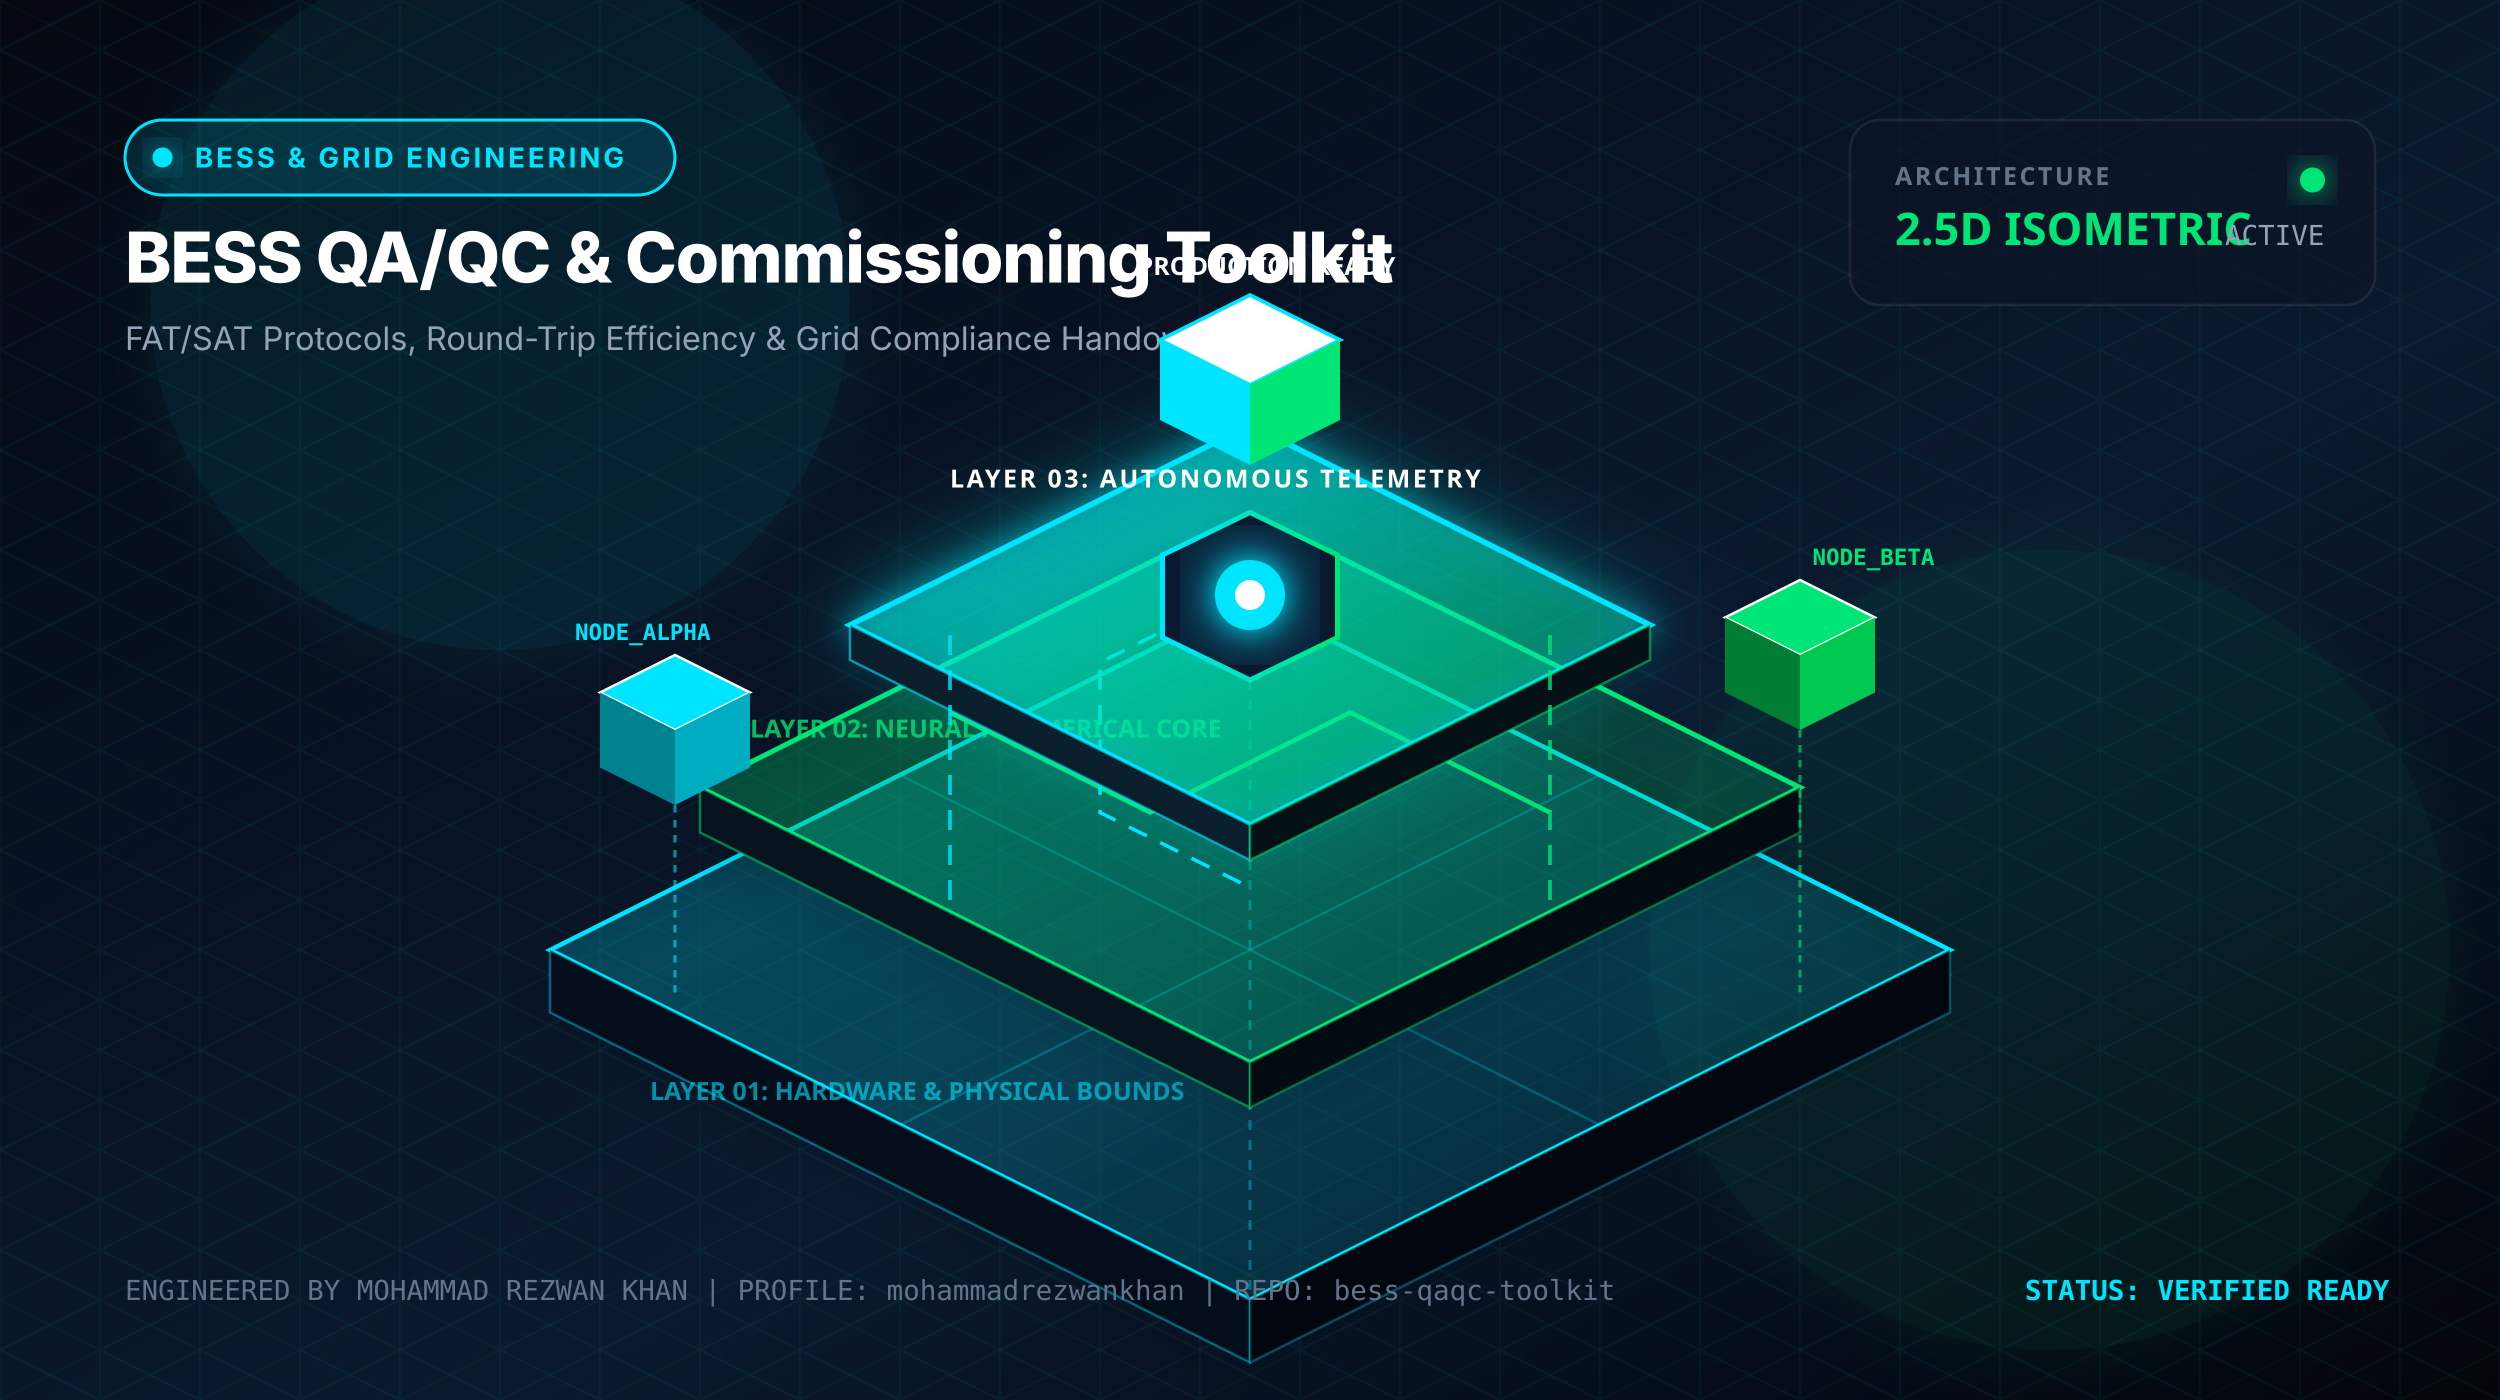
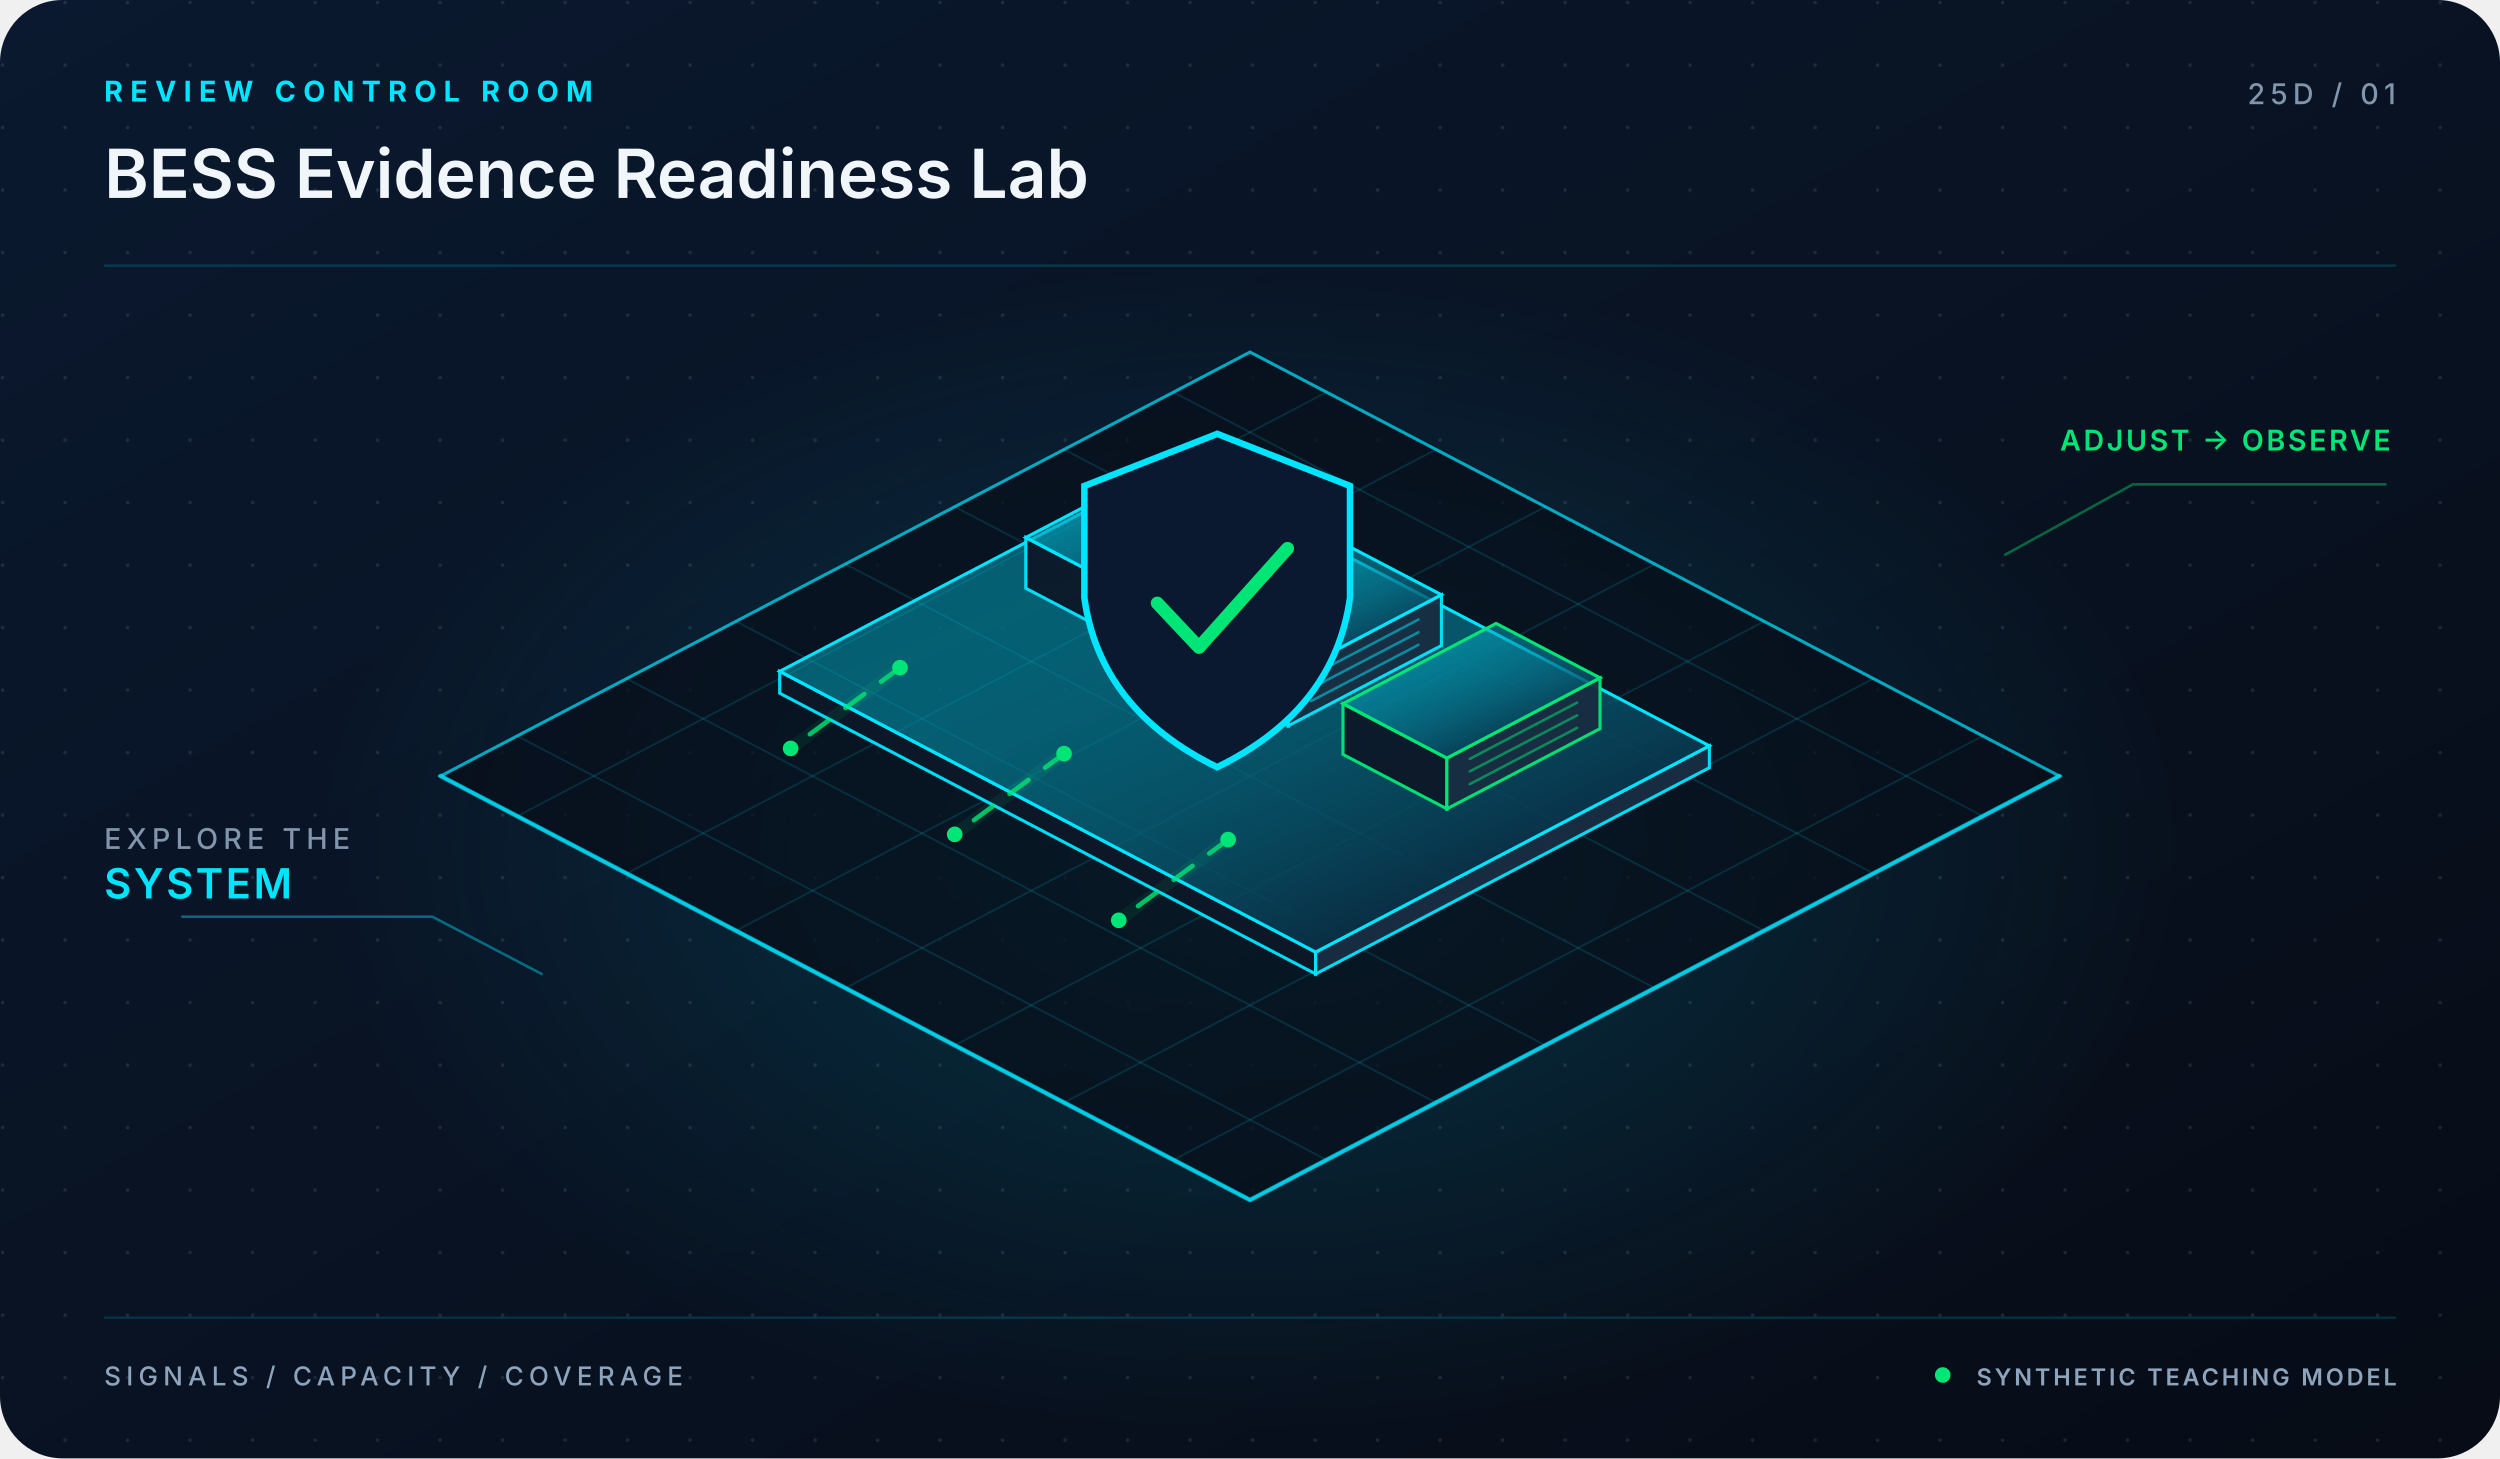
- <svg xmlns="http://www.w3.org/2000/svg" viewBox="0 0 1000 560" width="100%" height="100%">
+ <svg xmlns="http://www.w3.org/2000/svg" width="960" height="560" viewBox="0 0 960 560" role="img" aria-labelledby="h-bess-qaqc-toolkit-title h-bess-qaqc-toolkit-desc">
  <defs>
-     <linearGradient id="bgGrad" x1="0%" y1="0%" x2="100%" y2="100%">
-       <stop offset="0%" stop-color="#050811" />
-       <stop offset="60%" stop-color="#0A192F" />
-       <stop offset="100%" stop-color="#03050a" />
+     <linearGradient id="h-bess-qaqc-toolkit-bg" x2="1" y2="1">
+       <stop stop-color="#0A192F" />
+       <stop offset="1" stop-color="#070C16" />
    </linearGradient>
-     <linearGradient id="primaryGrad" x1="0%" y1="0%" x2="100%" y2="0%">
-       <stop offset="0%" stop-color="#00E5FF" />
-       <stop offset="100%" stop-color="#00E676" />
+     <linearGradient id="h-bess-qaqc-toolkit-top" x2="0.8" y2="1">
+       <stop stop-color="#00E5FF" stop-opacity=".3" />
+       <stop offset="1" stop-color="#0A192F" />
    </linearGradient>
-     <linearGradient id="tier1Grad" x1="0%" y1="0%" x2="100%" y2="100%">
-       <stop offset="0%" stop-color="#00E5FF" stop-opacity="0.25" />
-       <stop offset="100%" stop-color="#00E5FF" stop-opacity="0.05" />
-     </linearGradient>
-     <linearGradient id="tier2Grad" x1="0%" y1="0%" x2="100%" y2="100%">
-       <stop offset="0%" stop-color="#00E676" stop-opacity="0.30" />
-       <stop offset="100%" stop-color="#00E676" stop-opacity="0.08" />
-     </linearGradient>
-     <linearGradient id="tier3Grad" x1="0%" y1="0%" x2="100%" y2="100%">
-       <stop offset="0%" stop-color="#00E5FF" stop-opacity="0.45" />
-       <stop offset="100%" stop-color="#00E676" stop-opacity="0.15" />
-     </linearGradient>
-     <filter id="ambientGlow" x="-30%" y="-30%" width="160%" height="160%">
-       <feGaussianBlur stdDeviation="12" result="blur" />
-       <feComposite in="SourceGraphic" in2="blur" operator="over" />
-     </filter>
-     <filter id="intenseGlow" x="-50%" y="-50%" width="200%" height="200%">
-       <feGaussianBlur stdDeviation="6" result="blur1" />
-       <feGaussianBlur stdDeviation="18" result="blur2" />
-       <feMerge>
-         <feMergeNode in="blur2" />
-         <feMergeNode in="blur1" />
-         <feMergeNode in="SourceGraphic" />
-       </feMerge>
-     </filter>
-     <filter id="dropShadow" x="-20%" y="-20%" width="140%" height="140%">
-       <feDropShadow dx="0" dy="16" stdDeviation="14" flood-color="#000000" flood-opacity="0.75" />
-     </filter>
-     <pattern id="isoGrid" width="40" height="40" patternUnits="userSpaceOnUse">
-       <path d="M 40 0 L 0 20 L 40 40 Z" fill="none" stroke="#00E5FF" stroke-opacity="0.05" stroke-width="1" />
-       <path d="M 0 0 L 40 20 L 0 40 Z" fill="none" stroke="#00E676" stroke-opacity="0.04" stroke-width="1" />
+     <radialGradient id="h-bess-qaqc-toolkit-halo">
+       <stop stop-color="#00E5FF" stop-opacity=".16" />
+       <stop offset="1" stop-color="#00E5FF" stop-opacity="0" />
+     </radialGradient>
+     <pattern id="h-bess-qaqc-toolkit-dots" width="24" height="24" patternUnits="userSpaceOnUse">
+       <circle cx="1" cy="1" r=".7" fill="#BDD8EB" opacity=".12" />
    </pattern>
+     <clipPath id="h-bess-qaqc-toolkit-clip">
+       <rect width="960" height="560" rx="24" />
+     </clipPath>
  </defs>
  <style>
-     @keyframes float1 {
-       0%, 100% { transform: translateY(0px) rotate(0deg); }
-       50% { transform: translateY(-12px) rotate(0.5deg); }
-     }
-     @keyframes float2 {
-       0%, 100% { transform: translateY(0px); }
-       50% { transform: translateY(-16px); }
-     }
-     @keyframes pulseGlow {
-       0%, 100% { opacity: 0.45; filter: drop-shadow(0 0 4px #00E5FF); }
-       50% { opacity: 0.95; filter: drop-shadow(0 0 16px #00E5FF); }
-     }
-     @keyframes streamFlow {
-       0% { stroke-dashoffset: 120; }
-       100% { stroke-dashoffset: 0; }
-     }
-     .floating-tier { animation: float1 7s ease-in-out infinite; }
-     .floating-node { animation: float2 5s ease-in-out infinite; }
-     .pulsing-circuit { animation: pulseGlow 3.5s ease-in-out infinite; }
-     .data-stream { stroke-dasharray: 8 6; animation: streamFlow 2.5s linear infinite; }
-   </style>
-   <rect width="1000" height="560" fill="url(#bgGrad)" />
-   <rect width="1000" height="560" fill="url(#isoGrid)" />
-   <circle cx="200" cy="120" r="140" fill="#00E5FF" opacity="0.08" filter="url(#ambientGlow)" />
-   <circle cx="820" cy="380" r="160" fill="#00E676" opacity="0.07" filter="url(#ambientGlow)" />
-   <g transform="translate(50, 48)">
-     <rect x="0" y="0" width="220" height="30" rx="15" fill="#00E5FF" fill-opacity="0.12" stroke="#00E5FF" stroke-width="1.2" />
-     <circle cx="15" cy="15" r="4" fill="#00E5FF" filter="url(#intenseGlow)" />
-     <text x="28" y="19" fill="#00E5FF" font-family="system-ui, -apple-system, sans-serif" font-size="11" font-weight="700" letter-spacing="1.2">BESS &amp; GRID ENGINEERING</text>
-     <text x="0" y="65" fill="#FFFFFF" font-family="system-ui, -apple-system, sans-serif" font-size="28" font-weight="800" letter-spacing="-0.5">BESS QA/QC &amp; Commissioning Toolkit</text>
-     <text x="0" y="92" fill="#94A3B8" font-family="system-ui, -apple-system, sans-serif" font-size="13" font-weight="400">FAT/SAT Protocols, Round-Trip Efficiency &amp; Grid Compliance Handover</text>
-   </g>
-   <g transform="translate(740, 48)">
-     <rect x="0" y="0" width="210" height="74" rx="12" fill="#0D1527" fill-opacity="0.75" stroke="rgba(255,255,255,0.08)" stroke-width="1" />
-     <text x="18" y="26" fill="#64748B" font-family="system-ui, sans-serif" font-size="10" font-weight="600" letter-spacing="1">ARCHITECTURE</text>
-     <text x="18" y="50" fill="#00E676" font-family="system-ui, sans-serif" font-size="18" font-weight="700">2.5D ISOMETRIC</text>
-     <circle cx="185" cy="24" r="5" fill="#00E676" filter="url(#intenseGlow)" />
-     <text x="150" y="50" fill="#94A3B8" font-family="monospace" font-size="11">ACTIVE</text>
-   </g>
-   <g transform="translate(500, 340)">
-     <g class="floating-tier" style="animation-delay: 0s;">
-       <polygon points="0,-100 280,40 0,180 -280,40" fill="url(#tier1Grad)" stroke="#00E5FF" stroke-width="1.8" filter="url(#dropShadow)" />
-       <polygon points="-280,40 0,180 0,205 -280,65" fill="#050C1A" stroke="#00E5FF" stroke-opacity="0.4" stroke-width="1" />
-       <polygon points="0,180 280,40 280,65 0,205" fill="#02060E" stroke="#00E5FF" stroke-opacity="0.3" stroke-width="1" />
-       <line x1="-140" y1="-30" x2="140" y2="110" stroke="#00E5FF" stroke-opacity="0.25" stroke-width="1" />
-       <line x1="140" y1="-30" x2="-140" y2="110" stroke="#00E5FF" stroke-opacity="0.25" stroke-width="1" />
-       <line x1="0" y1="-100" x2="0" y2="180" stroke="#00E5FF" stroke-opacity="0.35" stroke-width="1.2" stroke-dasharray="4 4" />
-       <text x="-240" y="100" fill="#00E5FF" opacity="0.6" font-family="system-ui, sans-serif" font-size="10" font-weight="700">LAYER 01: HARDWARE &amp; PHYSICAL BOUNDS</text>
+       text{font-family:ui-sans-serif,system-ui,-apple-system,BlinkMacSystemFont,'Segoe UI',sans-serif}
+       .flow{animation:h-bess-qaqc-toolkit-flow 2.4s linear infinite}
+       .float{animation:h-bess-qaqc-toolkit-float 5s ease-in-out infinite}
+       .signal{animation:h-bess-qaqc-toolkit-signal 2.6s ease-in-out infinite}
+       @keyframes h-bess-qaqc-toolkit-flow{to{stroke-dashoffset:-34}}
+       @keyframes h-bess-qaqc-toolkit-float{50%{transform:translateY(-6px)}}
+       @keyframes h-bess-qaqc-toolkit-signal{50%{opacity:.35}}
+       @media(prefers-reduced-motion:reduce){.flow,.float,.signal{animation:none!important}}
+     </style>
+   <g clip-path="url(#h-bess-qaqc-toolkit-clip)">
+     <rect width="960" height="560" rx="24" fill="url(#h-bess-qaqc-toolkit-bg)" />
+     <rect width="960" height="560" fill="url(#h-bess-qaqc-toolkit-dots)" />
+     <ellipse cx="480" cy="326" rx="360" ry="225" fill="url(#h-bess-qaqc-toolkit-halo)" />
+     <path d="M40 102H920" stroke="#00E5FF" stroke-opacity=".16" />
+     <text x="40" y="39" fill="#00E5FF" font-size="11" font-weight="700" letter-spacing="2.8">REVIEW CONTROL ROOM</text>
+     <text x="40" y="76" fill="#F1F6FB" font-size="26" font-weight="600">BESS Evidence Readiness Lab</text>
+     <text x="920" y="40" fill="#8195AD" font-size="11" font-weight="500" text-anchor="end" letter-spacing="2">25D / 01</text>
+     <polygon points="480.0,135.2 790.8,298.0 480.0,460.8 169.2,298.0" fill="#070D18" stroke="#00E5FF" stroke-width="1.2" opacity="0.7" />
+     <polyline points="509.4,150.6 198.6,313.4" fill="none" stroke="#00E5FF" stroke-width="0.7" opacity="0.14" stroke-linecap="round" stroke-linejoin="round" />
+     <polyline points="450.6,150.6 761.4,313.4" fill="none" stroke="#00E5FF" stroke-width="0.7" opacity="0.14" stroke-linecap="round" stroke-linejoin="round" />
+     <polyline points="551.4,172.6 240.6,335.4" fill="none" stroke="#00E5FF" stroke-width="0.7" opacity="0.14" stroke-linecap="round" stroke-linejoin="round" />
+     <polyline points="408.6,172.6 719.4,335.4" fill="none" stroke="#00E5FF" stroke-width="0.7" opacity="0.14" stroke-linecap="round" stroke-linejoin="round" />
+     <polyline points="593.4,194.6 282.6,357.4" fill="none" stroke="#00E5FF" stroke-width="0.7" opacity="0.14" stroke-linecap="round" stroke-linejoin="round" />
+     <polyline points="366.6,194.6 677.4,357.4" fill="none" stroke="#00E5FF" stroke-width="0.7" opacity="0.14" stroke-linecap="round" stroke-linejoin="round" />
+     <polyline points="635.4,216.6 324.6,379.4" fill="none" stroke="#00E5FF" stroke-width="0.7" opacity="0.14" stroke-linecap="round" stroke-linejoin="round" />
+     <polyline points="324.6,216.6 635.4,379.4" fill="none" stroke="#00E5FF" stroke-width="0.7" opacity="0.14" stroke-linecap="round" stroke-linejoin="round" />
+     <polyline points="677.4,238.6 366.6,401.4" fill="none" stroke="#00E5FF" stroke-width="0.7" opacity="0.14" stroke-linecap="round" stroke-linejoin="round" />
+     <polyline points="282.6,238.6 593.4,401.4" fill="none" stroke="#00E5FF" stroke-width="0.7" opacity="0.14" stroke-linecap="round" stroke-linejoin="round" />
+     <polyline points="719.4,260.6 408.6,423.4" fill="none" stroke="#00E5FF" stroke-width="0.7" opacity="0.14" stroke-linecap="round" stroke-linejoin="round" />
+     <polyline points="240.6,260.6 551.4,423.4" fill="none" stroke="#00E5FF" stroke-width="0.7" opacity="0.14" stroke-linecap="round" stroke-linejoin="round" />
+     <polyline points="761.4,282.6 450.6,445.4" fill="none" stroke="#00E5FF" stroke-width="0.7" opacity="0.14" stroke-linecap="round" stroke-linejoin="round" />
+     <polyline points="198.6,282.6 509.4,445.4" fill="none" stroke="#00E5FF" stroke-width="0.7" opacity="0.14" stroke-linecap="round" stroke-linejoin="round" />
+     <polyline points="169.2,298.0 480.0,460.8 790.8,298.0" fill="none" stroke="#00E5FF" stroke-width="1.8" opacity="0.6" stroke-linecap="round" stroke-linejoin="round" />
+     <g class="float">
+       <polygon points="299.4,266.2 505.2,374.0 505.2,365.6 299.4,257.8" fill="#0D1828" stroke="#00E5FF" stroke-width="1.2" opacity="0.95" />
+       <polygon points="656.4,294.8 505.2,374.0 505.2,365.6 656.4,286.4" fill="#182D41" stroke="#00E5FF" stroke-width="1.2" opacity="0.95" />
+       <polygon points="450.6,178.6 656.4,286.4 505.2,365.6 299.4,257.8" fill="url(#h-bess-qaqc-toolkit-top)" stroke="#00E5FF" stroke-width="1.2" opacity="1" />
+       <polygon points="393.9,225.9 433.8,246.8 433.8,227.3 393.9,206.4" fill="#0D1828" stroke="#00E5FF" stroke-width="1.2" opacity="0.95" />
+       <polygon points="492.6,216.0 433.8,246.8 433.8,227.3 492.6,196.5" fill="#182D41" stroke="#00E5FF" stroke-width="1.2" opacity="0.95" />
+       <polygon points="452.7,175.6 492.6,196.5 433.8,227.3 393.9,206.4" fill="url(#h-bess-qaqc-toolkit-top)" stroke="#00E5FF" stroke-width="1.2" opacity="1" />
+       <polyline points="483.8,215.7 442.6,237.3" fill="none" stroke="#00E5FF" stroke-width="1" opacity="0.5" stroke-linecap="round" stroke-linejoin="round" />
+       <polyline points="483.8,210.9 442.6,232.4" fill="none" stroke="#00E5FF" stroke-width="1" opacity="0.5" stroke-linecap="round" stroke-linejoin="round" />
+       <polyline points="483.8,206.0 442.6,227.6" fill="none" stroke="#00E5FF" stroke-width="1" opacity="0.5" stroke-linecap="round" stroke-linejoin="round" />
+       <polygon points="454.8,257.8 494.7,278.7 494.7,259.2 454.8,238.3" fill="#0D1828" stroke="#00E5FF" stroke-width="1.2" opacity="0.95" />
+       <polygon points="553.5,247.9 494.7,278.7 494.7,259.2 553.5,228.4" fill="#182D41" stroke="#00E5FF" stroke-width="1.2" opacity="0.95" />
+       <polygon points="513.6,207.5 553.5,228.4 494.7,259.2 454.8,238.3" fill="url(#h-bess-qaqc-toolkit-top)" stroke="#00E5FF" stroke-width="1.2" opacity="1" />
+       <polyline points="544.7,247.6 503.5,269.2" fill="none" stroke="#00E5FF" stroke-width="1" opacity="0.5" stroke-linecap="round" stroke-linejoin="round" />
+       <polyline points="544.7,242.8 503.5,264.3" fill="none" stroke="#00E5FF" stroke-width="1" opacity="0.5" stroke-linecap="round" stroke-linejoin="round" />
+       <polyline points="544.7,237.9 503.5,259.5" fill="none" stroke="#00E5FF" stroke-width="1" opacity="0.5" stroke-linecap="round" stroke-linejoin="round" />
+       <polygon points="515.7,289.7 555.6,310.6 555.6,291.1 515.7,270.2" fill="#0D1828" stroke="#00E676" stroke-width="1.2" opacity="0.95" />
+       <polygon points="614.4,279.8 555.6,310.6 555.6,291.1 614.4,260.3" fill="#182D41" stroke="#00E676" stroke-width="1.2" opacity="0.95" />
+       <polygon points="574.5,239.4 614.4,260.3 555.6,291.1 515.7,270.2" fill="url(#h-bess-qaqc-toolkit-top)" stroke="#00E676" stroke-width="1.2" opacity="1" />
+       <polyline points="605.6,279.5 564.4,301.1" fill="none" stroke="#00E676" stroke-width="1" opacity="0.5" stroke-linecap="round" stroke-linejoin="round" />
+       <polyline points="605.6,274.7 564.4,296.2" fill="none" stroke="#00E676" stroke-width="1" opacity="0.5" stroke-linecap="round" stroke-linejoin="round" />
+       <polyline points="605.6,269.8 564.4,291.4" fill="none" stroke="#00E676" stroke-width="1" opacity="0.5" stroke-linecap="round" stroke-linejoin="round" />
+       <path d="M467.4 166.6l51 20v43q-6 43-51 65-45-22-51-65v-43z" fill="#0A192F" stroke="#00E5FF" stroke-width="2.5" />
+       <path d="M444.4 231.6l16 17 34-38" fill="none" stroke="#00E676" stroke-width="5" stroke-linecap="round" stroke-linejoin="round" />
+       <polyline points="345.6,256.4 303.6,287.4" fill="none" stroke="#00E676" stroke-width="4.8" opacity="0.08" stroke-linecap="round" stroke-linejoin="round" />
+       <polyline points="345.6,256.4 303.6,287.4" fill="none" stroke="#00E676" stroke-width="1.8" opacity="0.8" stroke-linecap="round" stroke-linejoin="round" class="flow" stroke-dasharray="9 8" />
+       <circle cx="345.6" cy="256.4" r="3" fill="#00E676" />
+       <circle cx="303.6" cy="287.4" r="3" fill="#00E676" />
+       <polyline points="408.6,289.4 366.6,320.4" fill="none" stroke="#00E676" stroke-width="4.8" opacity="0.08" stroke-linecap="round" stroke-linejoin="round" />
+       <polyline points="408.6,289.4 366.6,320.4" fill="none" stroke="#00E676" stroke-width="1.8" opacity="0.8" stroke-linecap="round" stroke-linejoin="round" class="flow" stroke-dasharray="9 8" />
+       <circle cx="408.6" cy="289.4" r="3" fill="#00E676" />
+       <circle cx="366.6" cy="320.4" r="3" fill="#00E676" />
+       <polyline points="471.6,322.4 429.6,353.4" fill="none" stroke="#00E676" stroke-width="4.8" opacity="0.08" stroke-linecap="round" stroke-linejoin="round" />
+       <polyline points="471.6,322.4 429.6,353.4" fill="none" stroke="#00E676" stroke-width="1.8" opacity="0.8" stroke-linecap="round" stroke-linejoin="round" class="flow" stroke-dasharray="9 8" />
+       <circle cx="471.6" cy="322.4" r="3" fill="#00E676" />
+       <circle cx="429.6" cy="353.4" r="3" fill="#00E676" />
    </g>
-     <g class="floating-tier" style="animation-delay: -1.8s; transform: translateY(-55px);">
-       <polygon points="0,-80 220,30 0,140 -220,30" fill="url(#tier2Grad)" stroke="#00E676" stroke-width="2" filter="url(#dropShadow)" />
-       <polygon points="-220,30 0,140 0,158 -220,48" fill="#07141E" stroke="#00E676" stroke-opacity="0.5" stroke-width="1" />
-       <polygon points="0,140 220,30 220,48 0,158" fill="#030B12" stroke="#00E676" stroke-opacity="0.4" stroke-width="1" />
-       <polyline points="-120,0 -40,40 40,0 120,40" fill="none" stroke="#00E676" stroke-width="1.8" class="pulsing-circuit" />
-       <polyline points="0,-50 -60,-20 -60,40 0,70" fill="none" stroke="#00E5FF" stroke-width="1.4" class="data-stream" />
-       <text x="-200" y="10" fill="#00E676" opacity="0.8" font-family="system-ui, sans-serif" font-size="10" font-weight="700">LAYER 02: NEURAL / NUMERICAL CORE</text>
-     </g>
-     <g class="floating-tier" style="animation-delay: -3.6s; transform: translateY(-110px);">
-       <polygon points="0,-60 160,20 0,100 -160,20" fill="url(#tier3Grad)" stroke="#00E5FF" stroke-width="2.2" filter="url(#intenseGlow)" />
-       <polygon points="-160,20 0,100 0,114 -160,34" fill="#0A1E2B" stroke="#00E5FF" stroke-opacity="0.6" stroke-width="1" />
-       <polygon points="0,100 160,20 160,34 0,114" fill="#051017" stroke="#00E676" stroke-opacity="0.5" stroke-width="1" />
-       <polygon points="0,-25 35,-8 35,25 0,42 -35,25 -35,-8" fill="#0A192F" stroke="url(#primaryGrad)" stroke-width="2" />
-       <circle cx="0" cy="8" r="14" fill="#00E5FF" filter="url(#intenseGlow)" class="pulsing-circuit" />
-       <circle cx="0" cy="8" r="6" fill="#FFFFFF" />
-       <text x="-120" y="-35" fill="#FFFFFF" font-family="system-ui, sans-serif" font-size="10" font-weight="800" letter-spacing="1">LAYER 03: AUTONOMOUS TELEMETRY</text>
-     </g>
-     <g class="floating-node" style="animation-delay: -0.5s; transform: translate(-230px, -60px);">
-       <polygon points="0,-18 30,-3 0,12 -30,-3" fill="#00E5FF" stroke="#FFFFFF" stroke-width="1" />
-       <polygon points="-30,-3 0,12 0,42 -30,27" fill="#00838F" />
-       <polygon points="0,12 30,-3 30,27 0,42" fill="#00ACC1" />
-       <line x1="0" y1="42" x2="0" y2="120" stroke="#00E5FF" stroke-width="1.2" stroke-dasharray="3 3" opacity="0.6" />
-       <text x="-40" y="-24" fill="#00E5FF" font-family="monospace" font-size="9" font-weight="700">NODE_ALPHA</text>
-     </g>
-     <g class="floating-node" style="animation-delay: -2.3s; transform: translate(220px, -90px);">
-       <polygon points="0,-18 30,-3 0,12 -30,-3" fill="#00E676" stroke="#FFFFFF" stroke-width="1" />
-       <polygon points="-30,-3 0,12 0,42 -30,27" fill="#007E33" />
-       <polygon points="0,12 30,-3 30,27 0,42" fill="#00C851" />
-       <line x1="0" y1="42" x2="0" y2="150" stroke="#00E676" stroke-width="1.2" stroke-dasharray="3 3" opacity="0.6" />
-       <text x="5" y="-24" fill="#00E676" font-family="monospace" font-size="9" font-weight="700">NODE_BETA</text>
-     </g>
-     <g class="floating-node" style="animation-delay: -3.8s; transform: translate(0px, -200px);">
-       <polygon points="0,-22 36,-4 0,14 -36,-4" fill="#FFFFFF" stroke="#00E5FF" stroke-width="1.5" />
-       <polygon points="-36,-4 0,14 0,46 -36,28" fill="#00E5FF" />
-       <polygon points="0,14 36,-4 36,28 0,46" fill="#00E676" />
-       <line x1="0" y1="46" x2="0" y2="90" stroke="url(#primaryGrad)" stroke-width="2" class="pulsing-circuit" />
-       <text x="-45" y="-30" fill="#FFFFFF" font-family="system-ui, sans-serif" font-size="10" font-weight="800">PRODUCTION READY</text>
-     </g>
-     <line x1="-120" y1="20" x2="-120" y2="-90" stroke="#00E5FF" stroke-width="1.5" class="data-stream" opacity="0.8" />
-     <line x1="120" y1="20" x2="120" y2="-90" stroke="#00E676" stroke-width="1.5" class="data-stream" opacity="0.8" />
-   </g>
-   <g transform="translate(50, 520)">
-     <text x="0" y="0" fill="#64748B" font-family="monospace" font-size="11">ENGINEERED BY MOHAMMAD REZWAN KHAN | PROFILE: mohammadrezwankhan | REPO: bess-qaqc-toolkit</text>
-     <text x="760" y="0" fill="#00E5FF" font-family="monospace" font-size="11" font-weight="700">STATUS: VERIFIED READY</text>
+     <polyline points="70.0,352.0 166.0,352.0 208.0,374.0" fill="none" stroke="#00E5FF" stroke-width="1" opacity="0.4" stroke-linecap="round" stroke-linejoin="round" />
+     <text x="40" y="326" fill="#8195AD" font-size="11" font-weight="500" letter-spacing="2">EXPLORE THE</text>
+     <text x="40" y="345" fill="#00E5FF" font-size="16" font-weight="600" letter-spacing="1">SYSTEM</text>
+     <polyline points="770.0,213.0 819.0,186.0 916.0,186.0" fill="none" stroke="#00E676" stroke-width="1" opacity="0.4" stroke-linecap="round" stroke-linejoin="round" />
+     <text x="918" y="173" fill="#00E676" font-size="11" font-weight="600" text-anchor="end" letter-spacing="1">ADJUST → OBSERVE</text>
+     <path d="M40 506H920" stroke="#00E5FF" stroke-opacity=".15" />
+     <text x="40" y="532" fill="#8EA4BD" font-size="10" font-weight="500" letter-spacing="2">SIGNALS / CAPACITY / COVERAGE</text>
+     <circle cx="746.0" cy="528.0" r="3" fill="#00E676" class="signal" />
+     <text x="759" y="532" fill="#8EA4BD" font-size="9" font-weight="600" letter-spacing="1.1">SYNTHETIC TEACHING MODEL</text>
  </g>
</svg>
